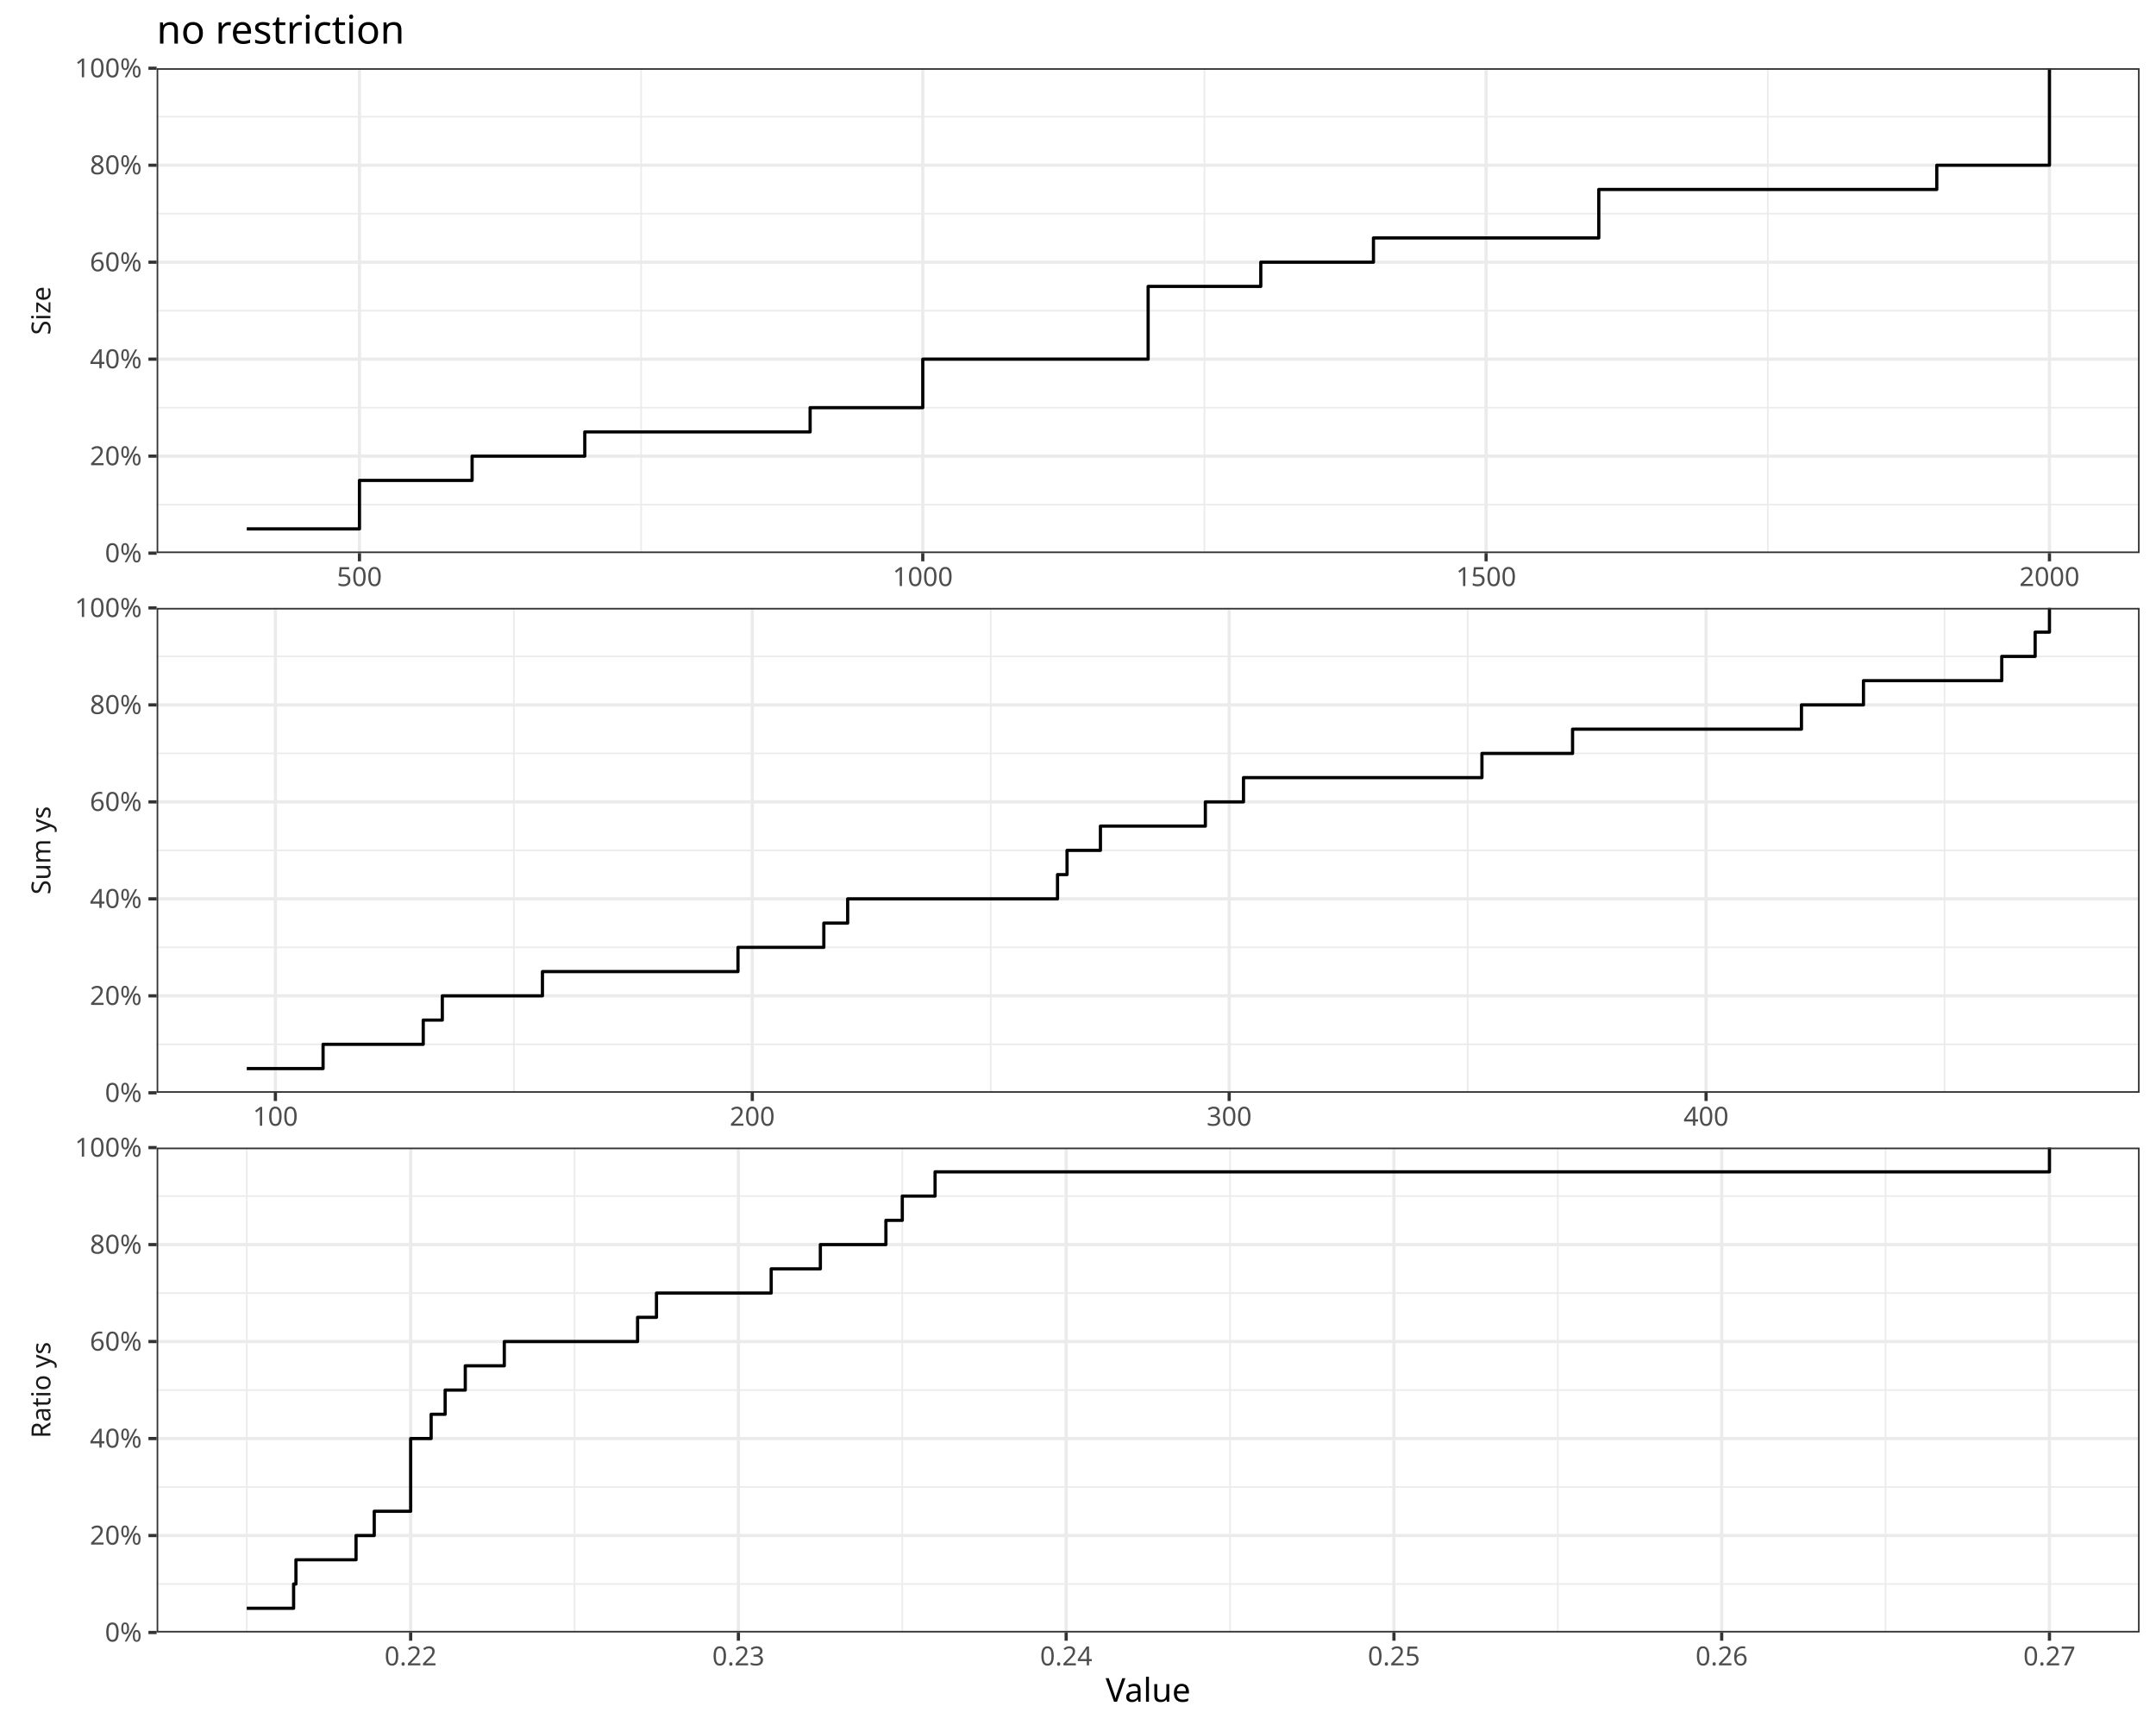
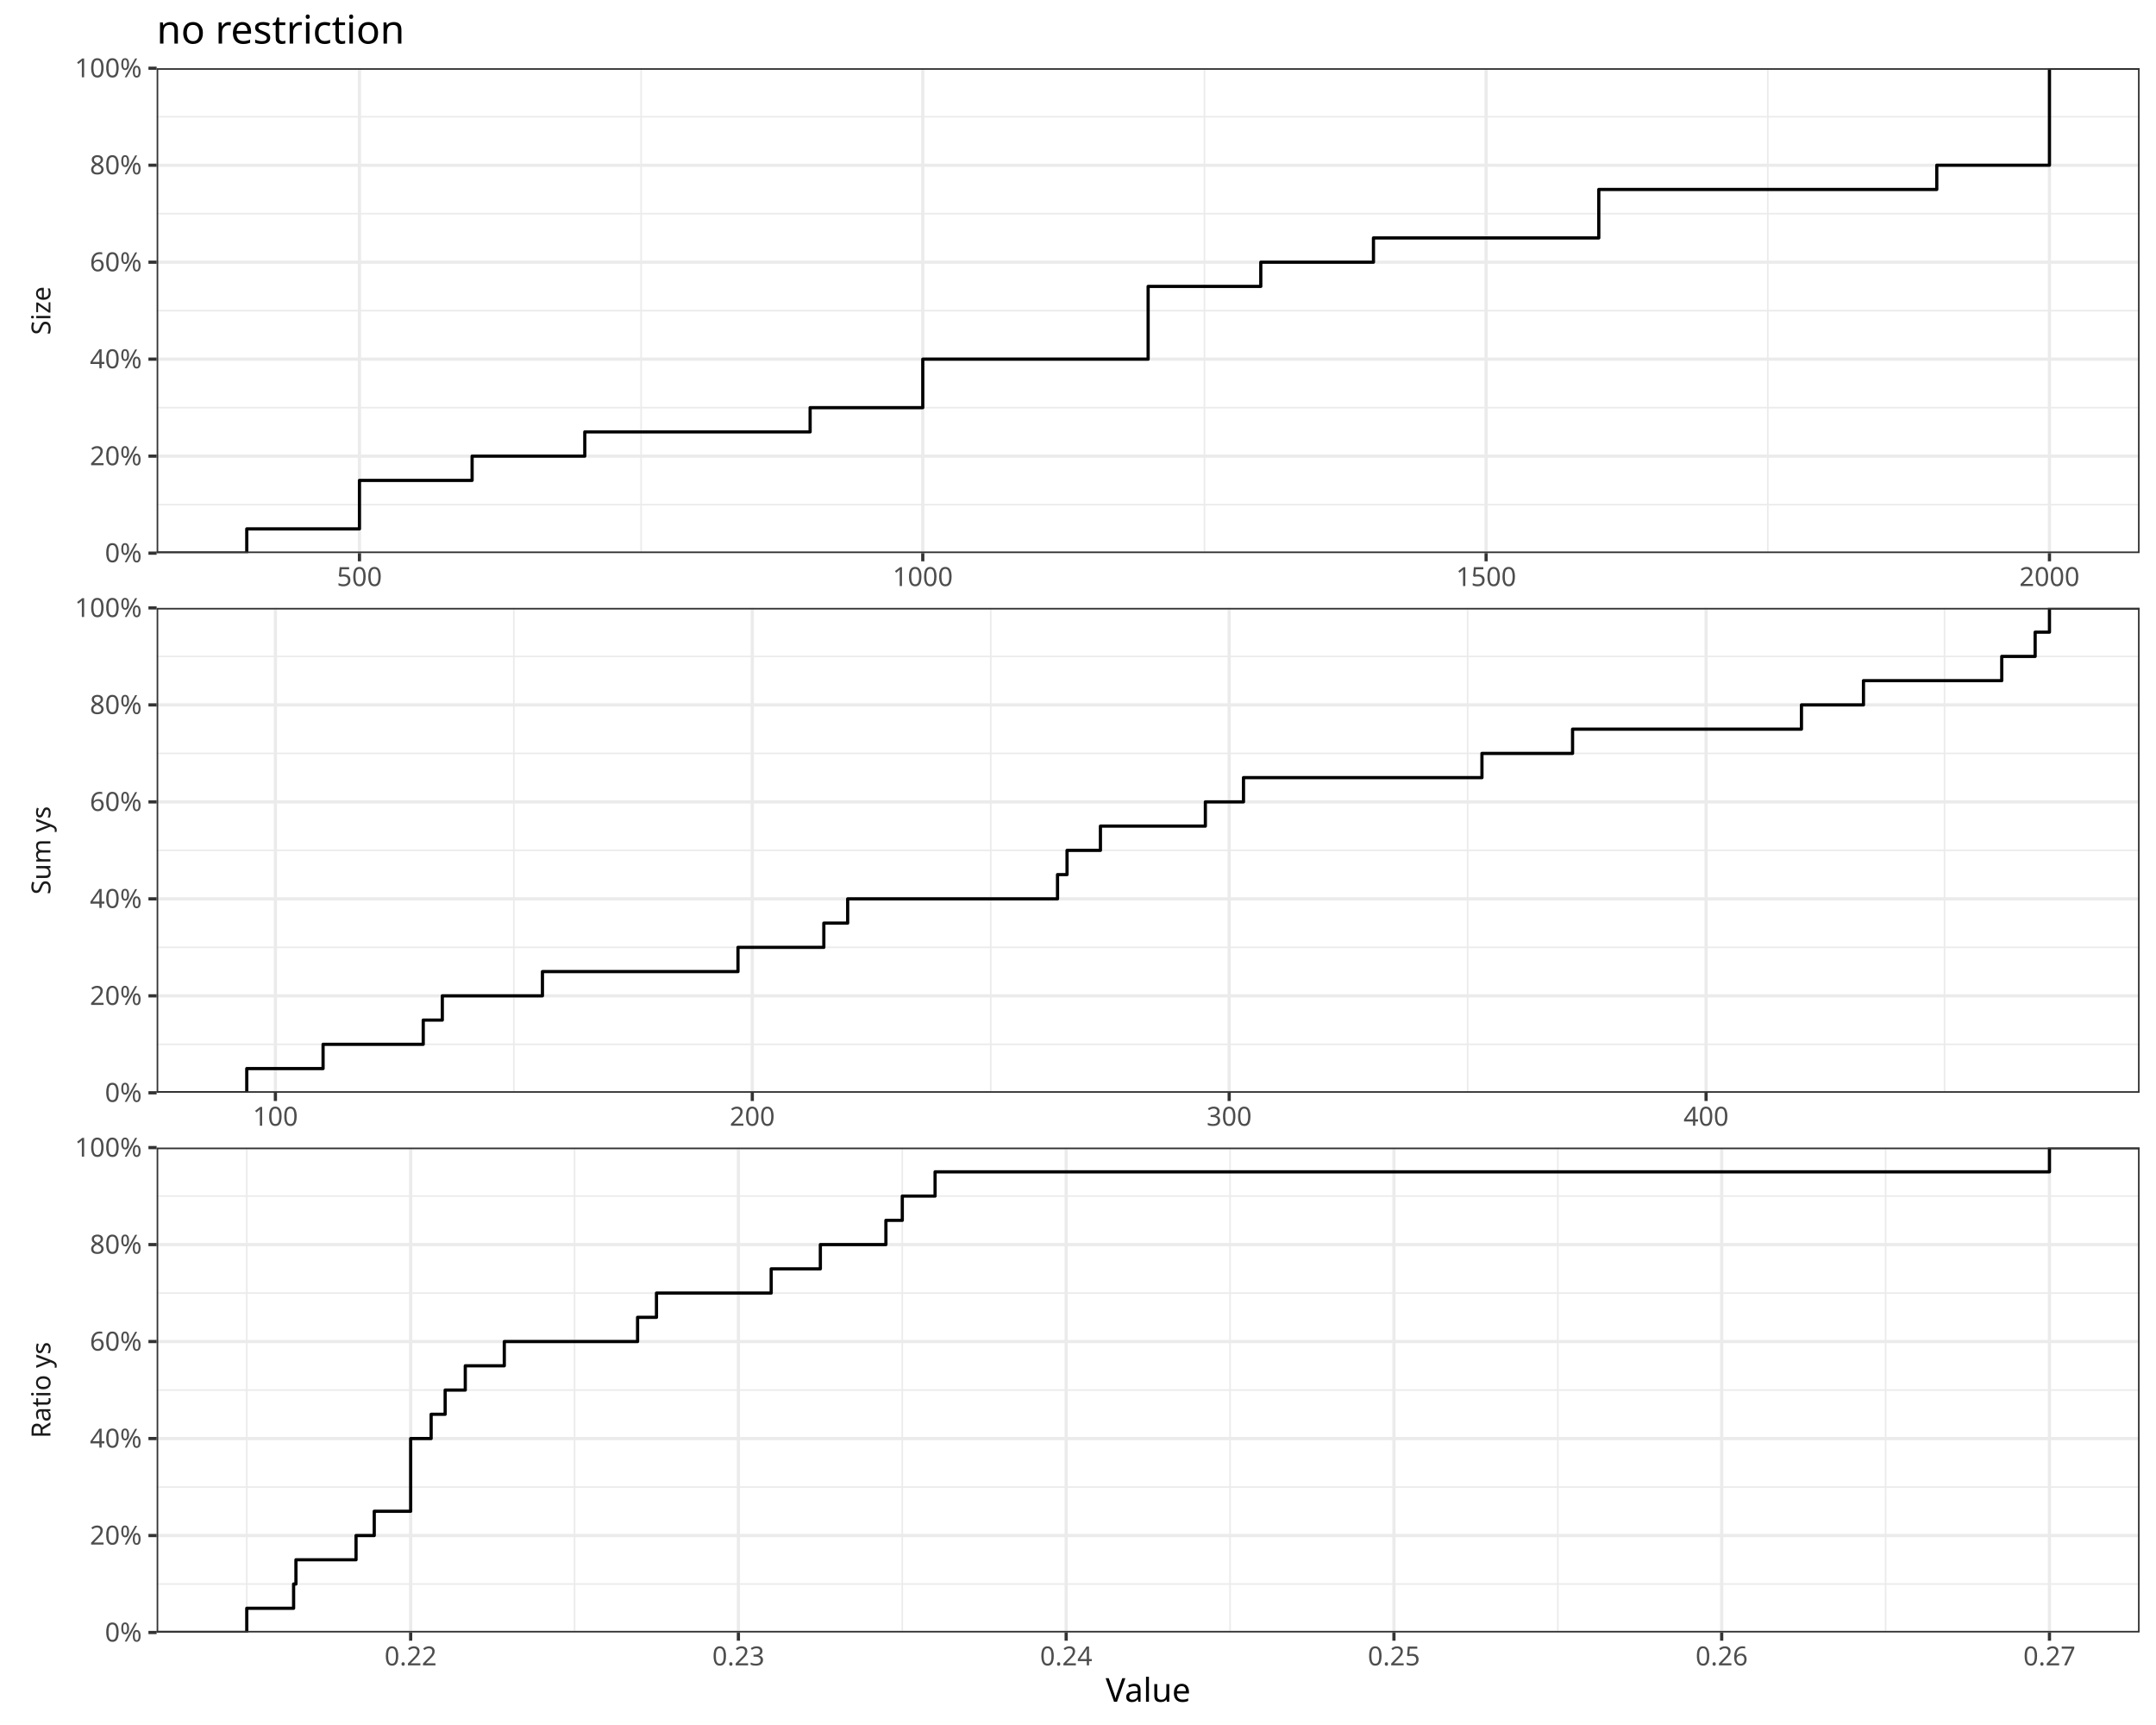
<svg xmlns="http://www.w3.org/2000/svg" class="svglite" data-engine-version="2.0" width="720.00pt" height="576.00pt" viewBox="0 0 720.00 576.00">
  <defs>
    <style type="text/css">
    .svglite line, .svglite polyline, .svglite polygon, .svglite path, .svglite rect, .svglite circle {
      fill: none;
      stroke: #000000;
      stroke-linecap: round;
      stroke-linejoin: round;
      stroke-miterlimit: 10.00;
    }
  </style>
  </defs>
  <rect width="100%" height="100%" style="stroke: none; fill: #FFFFFF;" />
  <defs>
    <clipPath id="cpMC4wMHw3MjAuMDB8MC4wMHw1NzYuMDA=">
      <rect x="0.00" y="0.00" width="720.00" height="576.00" />
    </clipPath>
  </defs>
  <g clip-path="url(#cpMC4wMHw3MjAuMDB8MC4wMHw1NzYuMDA=)">
    <rect x="0" y="0.00" width="720.00" height="576.00" style="stroke-width: 1.07; stroke: #FFFFFF; fill: #FFFFFF;" />
  </g>
  <defs>
    <clipPath id="cpNTIuMzF8NzE0LjUyfDIyLjc4fDE4NC43MA==">
      <rect x="52.31" y="22.78" width="662.21" height="161.91" />
    </clipPath>
  </defs>
  <g clip-path="url(#cpNTIuMzF8NzE0LjUyfDIyLjc4fDE4NC43MA==)">
    <rect x="52.31" y="22.78" width="662.21" height="161.91" style="stroke-width: 1.07; stroke: none; fill: #FFFFFF;" />
    <polyline points="52.31,168.51 714.52,168.51 " style="stroke-width: 0.53; stroke: #EBEBEB; stroke-linecap: butt;" />
    <polyline points="52.31,136.12 714.52,136.12 " style="stroke-width: 0.53; stroke: #EBEBEB; stroke-linecap: butt;" />
    <polyline points="52.31,103.74 714.52,103.74 " style="stroke-width: 0.53; stroke: #EBEBEB; stroke-linecap: butt;" />
    <polyline points="52.31,71.36 714.52,71.36 " style="stroke-width: 0.53; stroke: #EBEBEB; stroke-linecap: butt;" />
    <polyline points="52.31,38.97 714.52,38.97 " style="stroke-width: 0.53; stroke: #EBEBEB; stroke-linecap: butt;" />
    <polyline points="214.10,184.70 214.10,22.78 " style="stroke-width: 0.53; stroke: #EBEBEB; stroke-linecap: butt;" />
    <polyline points="402.23,184.70 402.23,22.78 " style="stroke-width: 0.53; stroke: #EBEBEB; stroke-linecap: butt;" />
    <polyline points="590.36,184.70 590.36,22.78 " style="stroke-width: 0.53; stroke: #EBEBEB; stroke-linecap: butt;" />
    <polyline points="52.31,184.70 714.52,184.70 " style="stroke-width: 1.07; stroke: #EBEBEB; stroke-linecap: butt;" />
    <polyline points="52.31,152.31 714.52,152.31 " style="stroke-width: 1.07; stroke: #EBEBEB; stroke-linecap: butt;" />
    <polyline points="52.31,119.93 714.52,119.93 " style="stroke-width: 1.07; stroke: #EBEBEB; stroke-linecap: butt;" />
    <polyline points="52.31,87.55 714.52,87.55 " style="stroke-width: 1.07; stroke: #EBEBEB; stroke-linecap: butt;" />
    <polyline points="52.31,55.17 714.52,55.17 " style="stroke-width: 1.07; stroke: #EBEBEB; stroke-linecap: butt;" />
    <polyline points="52.31,22.78 714.52,22.78 " style="stroke-width: 1.07; stroke: #EBEBEB; stroke-linecap: butt;" />
    <polyline points="120.04,184.70 120.04,22.78 " style="stroke-width: 1.07; stroke: #EBEBEB; stroke-linecap: butt;" />
    <polyline points="308.16,184.70 308.16,22.78 " style="stroke-width: 1.07; stroke: #EBEBEB; stroke-linecap: butt;" />
    <polyline points="496.29,184.70 496.29,22.78 " style="stroke-width: 1.07; stroke: #EBEBEB; stroke-linecap: butt;" />
    <polyline points="684.42,184.70 684.42,22.78 " style="stroke-width: 1.07; stroke: #EBEBEB; stroke-linecap: butt;" />
-     <polyline points="82.41,176.60 120.04,176.60 120.04,160.41 157.66,160.41 157.66,152.31 195.29,152.31 195.29,144.22 270.54,144.22 270.54,136.12 308.16,136.12 308.16,119.93 383.42,119.93 383.42,95.64 421.04,95.64 421.04,87.55 458.67,87.55 458.67,79.45 533.92,79.45 533.92,63.26 646.79,63.26 646.79,55.17 684.42,55.17 684.42,22.78 " style="stroke-width: 1.07; stroke-linecap: butt;" />
+     <polyline points="52.31,184.70 82.41,184.70 82.41,176.60 120.04,176.60 120.04,160.41 157.66,160.41 157.66,152.31 195.29,152.31 195.29,144.22 270.54,144.22 270.54,136.12 308.16,136.12 308.16,119.93 383.42,119.93 383.42,95.64 421.04,95.64 421.04,87.55 458.67,87.55 458.67,79.45 533.92,79.45 533.92,63.26 646.79,63.26 646.79,55.17 684.42,55.17 684.42,22.78 714.52,22.78 714.52,22.78 " style="stroke-width: 1.07; stroke-linecap: butt;" />
    <rect x="52.31" y="22.78" width="662.21" height="161.91" style="stroke-width: 1.07; stroke: #333333;" />
  </g>
  <g clip-path="url(#cpMC4wMHw3MjAuMDB8MC4wMHw1NzYuMDA=)">
</g>
  <defs>
    <clipPath id="cpNTIuMzF8NzE0LjUyfDIwMi45OXwzNjQuOTA=">
      <rect x="52.31" y="202.99" width="662.21" height="161.91" />
    </clipPath>
  </defs>
  <g clip-path="url(#cpNTIuMzF8NzE0LjUyfDIwMi45OXwzNjQuOTA=)">
    <rect x="52.31" y="202.99" width="662.21" height="161.91" style="stroke-width: 1.07; stroke: none; fill: #FFFFFF;" />
    <polyline points="52.31,348.71 714.52,348.71 " style="stroke-width: 0.53; stroke: #EBEBEB; stroke-linecap: butt;" />
    <polyline points="52.31,316.33 714.52,316.33 " style="stroke-width: 0.53; stroke: #EBEBEB; stroke-linecap: butt;" />
    <polyline points="52.31,283.95 714.52,283.95 " style="stroke-width: 0.53; stroke: #EBEBEB; stroke-linecap: butt;" />
    <polyline points="52.31,251.57 714.52,251.57 " style="stroke-width: 0.53; stroke: #EBEBEB; stroke-linecap: butt;" />
    <polyline points="52.31,219.18 714.52,219.18 " style="stroke-width: 0.53; stroke: #EBEBEB; stroke-linecap: butt;" />
    <polyline points="171.60,364.90 171.60,202.99 " style="stroke-width: 0.53; stroke: #EBEBEB; stroke-linecap: butt;" />
    <polyline points="330.86,364.90 330.86,202.99 " style="stroke-width: 0.53; stroke: #EBEBEB; stroke-linecap: butt;" />
    <polyline points="490.12,364.90 490.12,202.99 " style="stroke-width: 0.53; stroke: #EBEBEB; stroke-linecap: butt;" />
    <polyline points="649.38,364.90 649.38,202.99 " style="stroke-width: 0.53; stroke: #EBEBEB; stroke-linecap: butt;" />
    <polyline points="52.31,364.90 714.52,364.90 " style="stroke-width: 1.07; stroke: #EBEBEB; stroke-linecap: butt;" />
    <polyline points="52.31,332.52 714.52,332.52 " style="stroke-width: 1.07; stroke: #EBEBEB; stroke-linecap: butt;" />
    <polyline points="52.31,300.14 714.52,300.14 " style="stroke-width: 1.07; stroke: #EBEBEB; stroke-linecap: butt;" />
    <polyline points="52.31,267.76 714.52,267.76 " style="stroke-width: 1.07; stroke: #EBEBEB; stroke-linecap: butt;" />
    <polyline points="52.31,235.37 714.52,235.37 " style="stroke-width: 1.07; stroke: #EBEBEB; stroke-linecap: butt;" />
    <polyline points="52.31,202.99 714.52,202.99 " style="stroke-width: 1.07; stroke: #EBEBEB; stroke-linecap: butt;" />
    <polyline points="91.97,364.90 91.97,202.99 " style="stroke-width: 1.07; stroke: #EBEBEB; stroke-linecap: butt;" />
    <polyline points="251.23,364.90 251.23,202.99 " style="stroke-width: 1.07; stroke: #EBEBEB; stroke-linecap: butt;" />
    <polyline points="410.49,364.90 410.49,202.99 " style="stroke-width: 1.07; stroke: #EBEBEB; stroke-linecap: butt;" />
    <polyline points="569.75,364.90 569.75,202.99 " style="stroke-width: 1.07; stroke: #EBEBEB; stroke-linecap: butt;" />
-     <polyline points="82.41,356.81 107.89,356.81 107.89,348.71 141.34,348.71 141.34,340.62 147.71,340.62 147.71,332.52 181.15,332.52 181.15,324.43 246.45,324.43 246.45,316.33 275.12,316.33 275.12,308.24 283.08,308.24 283.08,300.14 353.16,300.14 353.16,292.04 356.34,292.04 356.34,283.95 367.49,283.95 367.49,275.85 402.53,275.85 402.53,267.76 415.27,267.76 415.27,259.66 494.90,259.66 494.90,251.57 525.16,251.57 525.16,243.47 601.60,243.47 601.60,235.37 622.31,235.37 622.31,227.28 668.49,227.28 668.49,219.18 679.64,219.18 679.64,211.09 684.42,211.09 684.42,202.99 " style="stroke-width: 1.07; stroke-linecap: butt;" />
+     <polyline points="52.31,364.90 82.41,364.90 82.41,356.81 107.89,356.81 107.89,348.71 141.34,348.71 141.34,340.62 147.71,340.62 147.71,332.52 181.15,332.52 181.15,324.43 246.45,324.43 246.45,316.33 275.12,316.33 275.12,308.24 283.08,308.24 283.08,300.14 353.16,300.14 353.16,292.04 356.34,292.04 356.34,283.95 367.49,283.95 367.49,275.85 402.53,275.85 402.53,267.76 415.27,267.76 415.27,259.66 494.90,259.66 494.90,251.57 525.16,251.57 525.16,243.47 601.60,243.47 601.60,235.37 622.31,235.37 622.31,227.28 668.49,227.28 668.49,219.18 679.64,219.18 679.64,211.09 684.42,211.09 684.42,202.99 714.52,202.99 714.52,202.99 " style="stroke-width: 1.07; stroke-linecap: butt;" />
    <rect x="52.31" y="202.99" width="662.21" height="161.91" style="stroke-width: 1.07; stroke: #333333;" />
  </g>
  <g clip-path="url(#cpMC4wMHw3MjAuMDB8MC4wMHw1NzYuMDA=)">
</g>
  <defs>
    <clipPath id="cpNTIuMzF8NzE0LjUyfDM4My4yMHw1NDUuMTE=">
      <rect x="52.31" y="383.20" width="662.21" height="161.91" />
    </clipPath>
  </defs>
  <g clip-path="url(#cpNTIuMzF8NzE0LjUyfDM4My4yMHw1NDUuMTE=)">
    <rect x="52.31" y="383.20" width="662.21" height="161.91" style="stroke-width: 1.07; stroke: none; fill: #FFFFFF;" />
    <polyline points="52.31,528.92 714.52,528.92 " style="stroke-width: 0.53; stroke: #EBEBEB; stroke-linecap: butt;" />
    <polyline points="52.31,496.54 714.52,496.54 " style="stroke-width: 0.53; stroke: #EBEBEB; stroke-linecap: butt;" />
    <polyline points="52.31,464.16 714.52,464.16 " style="stroke-width: 0.53; stroke: #EBEBEB; stroke-linecap: butt;" />
    <polyline points="52.31,431.77 714.52,431.77 " style="stroke-width: 0.53; stroke: #EBEBEB; stroke-linecap: butt;" />
    <polyline points="52.31,399.39 714.52,399.39 " style="stroke-width: 0.53; stroke: #EBEBEB; stroke-linecap: butt;" />
    <polyline points="82.41,545.11 82.41,383.20 " style="stroke-width: 0.53; stroke: #EBEBEB; stroke-linecap: butt;" />
    <polyline points="191.87,545.11 191.87,383.20 " style="stroke-width: 0.53; stroke: #EBEBEB; stroke-linecap: butt;" />
    <polyline points="301.32,545.11 301.32,383.20 " style="stroke-width: 0.53; stroke: #EBEBEB; stroke-linecap: butt;" />
    <polyline points="410.78,545.11 410.78,383.20 " style="stroke-width: 0.53; stroke: #EBEBEB; stroke-linecap: butt;" />
    <polyline points="520.24,545.11 520.24,383.20 " style="stroke-width: 0.53; stroke: #EBEBEB; stroke-linecap: butt;" />
    <polyline points="629.69,545.11 629.69,383.20 " style="stroke-width: 0.53; stroke: #EBEBEB; stroke-linecap: butt;" />
    <polyline points="52.31,545.11 714.52,545.11 " style="stroke-width: 1.07; stroke: #EBEBEB; stroke-linecap: butt;" />
    <polyline points="52.31,512.73 714.52,512.73 " style="stroke-width: 1.07; stroke: #EBEBEB; stroke-linecap: butt;" />
    <polyline points="52.31,480.35 714.52,480.35 " style="stroke-width: 1.07; stroke: #EBEBEB; stroke-linecap: butt;" />
    <polyline points="52.31,447.96 714.52,447.96 " style="stroke-width: 1.07; stroke: #EBEBEB; stroke-linecap: butt;" />
    <polyline points="52.31,415.58 714.52,415.58 " style="stroke-width: 1.07; stroke: #EBEBEB; stroke-linecap: butt;" />
    <polyline points="52.31,383.20 714.52,383.20 " style="stroke-width: 1.07; stroke: #EBEBEB; stroke-linecap: butt;" />
    <polyline points="137.14,545.11 137.14,383.20 " style="stroke-width: 1.07; stroke: #EBEBEB; stroke-linecap: butt;" />
    <polyline points="246.59,545.11 246.59,383.20 " style="stroke-width: 1.07; stroke: #EBEBEB; stroke-linecap: butt;" />
    <polyline points="356.05,545.11 356.05,383.20 " style="stroke-width: 1.07; stroke: #EBEBEB; stroke-linecap: butt;" />
    <polyline points="465.51,545.11 465.51,383.20 " style="stroke-width: 1.07; stroke: #EBEBEB; stroke-linecap: butt;" />
    <polyline points="574.96,545.11 574.96,383.20 " style="stroke-width: 1.07; stroke: #EBEBEB; stroke-linecap: butt;" />
    <polyline points="684.42,545.11 684.42,383.20 " style="stroke-width: 1.07; stroke: #EBEBEB; stroke-linecap: butt;" />
-     <polyline points="82.41,537.02 98.05,537.02 98.05,528.92 98.83,528.92 98.83,520.83 118.90,520.83 118.90,512.73 124.98,512.73 124.98,504.63 137.14,504.63 137.14,480.35 143.98,480.35 143.98,472.25 148.66,472.25 148.66,464.16 155.38,464.16 155.38,456.06 168.41,456.06 168.41,447.96 212.92,447.96 212.92,439.87 219.23,439.87 219.23,431.77 257.54,431.77 257.54,423.68 273.96,423.68 273.96,415.58 295.85,415.58 295.85,407.49 301.32,407.49 301.32,399.39 312.27,399.39 312.27,391.29 684.42,391.29 684.42,383.20 " style="stroke-width: 1.07; stroke-linecap: butt;" />
+     <polyline points="52.31,545.11 82.41,545.11 82.41,537.02 98.05,537.02 98.05,528.92 98.83,528.92 98.83,520.83 118.90,520.83 118.90,512.73 124.98,512.73 124.98,504.63 137.14,504.63 137.14,480.35 143.98,480.35 143.98,472.25 148.66,472.25 148.66,464.16 155.38,464.16 155.38,456.06 168.41,456.06 168.41,447.96 212.92,447.96 212.92,439.87 219.23,439.87 219.23,431.77 257.54,431.77 257.54,423.68 273.96,423.68 273.96,415.58 295.85,415.58 295.85,407.49 301.32,407.49 301.32,399.39 312.27,399.39 312.27,391.29 684.42,391.29 684.42,383.20 714.52,383.20 714.52,383.20 " style="stroke-width: 1.07; stroke-linecap: butt;" />
    <rect x="52.31" y="383.20" width="662.21" height="161.91" style="stroke-width: 1.07; stroke: #333333;" />
  </g>
  <g clip-path="url(#cpMC4wMHw3MjAuMDB8MC4wMHw1NzYuMDA=)">
</g>
  <defs>
    <clipPath id="cpNS40OHwyMi4xM3wyMi43OHwxODQuNzA=">
      <rect x="5.48" y="22.78" width="16.65" height="161.91" />
    </clipPath>
  </defs>
  <g clip-path="url(#cpNS40OHwyMi4xM3wyMi43OHwxODQuNzA=)">
    <text transform="translate(16.83,103.74) rotate(-90)" text-anchor="middle" style="font-size: 8.80px; fill: #1A1A1A; font-family: sans;" textLength="17.12px" lengthAdjust="spacingAndGlyphs">Size</text>
  </g>
  <g clip-path="url(#cpMC4wMHw3MjAuMDB8MC4wMHw1NzYuMDA=)">
</g>
  <defs>
    <clipPath id="cpNS40OHwyMi4xM3wyMDIuOTl8MzY0Ljkw">
      <rect x="5.48" y="202.99" width="16.65" height="161.91" />
    </clipPath>
  </defs>
  <g clip-path="url(#cpNS40OHwyMi4xM3wyMDIuOTl8MzY0Ljkw)">
    <text transform="translate(16.83,283.95) rotate(-90)" text-anchor="middle" style="font-size: 8.80px; fill: #1A1A1A; font-family: sans;" textLength="29.35px" lengthAdjust="spacingAndGlyphs">Sum ys</text>
  </g>
  <g clip-path="url(#cpMC4wMHw3MjAuMDB8MC4wMHw1NzYuMDA=)">
</g>
  <defs>
    <clipPath id="cpNS40OHwyMi4xM3wzODMuMjB8NTQ1LjEx">
      <rect x="5.48" y="383.20" width="16.65" height="161.91" />
    </clipPath>
  </defs>
  <g clip-path="url(#cpNS40OHwyMi4xM3wzODMuMjB8NTQ1LjEx)">
    <text transform="translate(16.83,464.16) rotate(-90)" text-anchor="middle" style="font-size: 8.80px; fill: #1A1A1A; font-family: sans;" textLength="31.80px" lengthAdjust="spacingAndGlyphs">Ratio ys</text>
  </g>
  <g clip-path="url(#cpMC4wMHw3MjAuMDB8MC4wMHw1NzYuMDA=)">
    <polyline points="137.14,547.85 137.14,545.11 " style="stroke-width: 1.07; stroke: #333333; stroke-linecap: butt;" />
    <polyline points="246.59,547.85 246.59,545.11 " style="stroke-width: 1.07; stroke: #333333; stroke-linecap: butt;" />
    <polyline points="356.05,547.85 356.05,545.11 " style="stroke-width: 1.07; stroke: #333333; stroke-linecap: butt;" />
    <polyline points="465.51,547.85 465.51,545.11 " style="stroke-width: 1.07; stroke: #333333; stroke-linecap: butt;" />
    <polyline points="574.96,547.85 574.96,545.11 " style="stroke-width: 1.07; stroke: #333333; stroke-linecap: butt;" />
    <polyline points="684.42,547.85 684.42,545.11 " style="stroke-width: 1.07; stroke: #333333; stroke-linecap: butt;" />
    <text x="137.14" y="556.10" text-anchor="middle" style="font-size: 8.80px; fill: #4D4D4D; font-family: sans;" textLength="17.13px" lengthAdjust="spacingAndGlyphs">0.22</text>
    <text x="246.59" y="556.10" text-anchor="middle" style="font-size: 8.80px; fill: #4D4D4D; font-family: sans;" textLength="17.13px" lengthAdjust="spacingAndGlyphs">0.23</text>
    <text x="356.05" y="556.10" text-anchor="middle" style="font-size: 8.80px; fill: #4D4D4D; font-family: sans;" textLength="17.13px" lengthAdjust="spacingAndGlyphs">0.24</text>
    <text x="465.51" y="556.10" text-anchor="middle" style="font-size: 8.80px; fill: #4D4D4D; font-family: sans;" textLength="17.13px" lengthAdjust="spacingAndGlyphs">0.25</text>
    <text x="574.96" y="556.10" text-anchor="middle" style="font-size: 8.80px; fill: #4D4D4D; font-family: sans;" textLength="17.13px" lengthAdjust="spacingAndGlyphs">0.26</text>
    <text x="684.42" y="556.10" text-anchor="middle" style="font-size: 8.80px; fill: #4D4D4D; font-family: sans;" textLength="17.13px" lengthAdjust="spacingAndGlyphs">0.27</text>
    <polyline points="91.97,367.64 91.97,364.90 " style="stroke-width: 1.07; stroke: #333333; stroke-linecap: butt;" />
    <polyline points="251.23,367.64 251.23,364.90 " style="stroke-width: 1.07; stroke: #333333; stroke-linecap: butt;" />
    <polyline points="410.49,367.64 410.49,364.90 " style="stroke-width: 1.07; stroke: #333333; stroke-linecap: butt;" />
    <polyline points="569.75,367.64 569.75,364.90 " style="stroke-width: 1.07; stroke: #333333; stroke-linecap: butt;" />
    <text x="91.97" y="375.89" text-anchor="middle" style="font-size: 8.80px; fill: #4D4D4D; font-family: sans;" textLength="14.68px" lengthAdjust="spacingAndGlyphs">100</text>
    <text x="251.23" y="375.89" text-anchor="middle" style="font-size: 8.80px; fill: #4D4D4D; font-family: sans;" textLength="14.68px" lengthAdjust="spacingAndGlyphs">200</text>
    <text x="410.49" y="375.89" text-anchor="middle" style="font-size: 8.80px; fill: #4D4D4D; font-family: sans;" textLength="14.68px" lengthAdjust="spacingAndGlyphs">300</text>
    <text x="569.75" y="375.89" text-anchor="middle" style="font-size: 8.80px; fill: #4D4D4D; font-family: sans;" textLength="14.68px" lengthAdjust="spacingAndGlyphs">400</text>
    <polyline points="120.04,187.44 120.04,184.70 " style="stroke-width: 1.07; stroke: #333333; stroke-linecap: butt;" />
    <polyline points="308.16,187.44 308.16,184.70 " style="stroke-width: 1.07; stroke: #333333; stroke-linecap: butt;" />
    <polyline points="496.29,187.44 496.29,184.70 " style="stroke-width: 1.07; stroke: #333333; stroke-linecap: butt;" />
    <polyline points="684.42,187.44 684.42,184.70 " style="stroke-width: 1.07; stroke: #333333; stroke-linecap: butt;" />
    <text x="120.04" y="195.68" text-anchor="middle" style="font-size: 8.80px; fill: #4D4D4D; font-family: sans;" textLength="14.68px" lengthAdjust="spacingAndGlyphs">500</text>
    <text x="308.16" y="195.68" text-anchor="middle" style="font-size: 8.80px; fill: #4D4D4D; font-family: sans;" textLength="19.58px" lengthAdjust="spacingAndGlyphs">1000</text>
    <text x="496.29" y="195.68" text-anchor="middle" style="font-size: 8.80px; fill: #4D4D4D; font-family: sans;" textLength="19.58px" lengthAdjust="spacingAndGlyphs">1500</text>
    <text x="684.42" y="195.68" text-anchor="middle" style="font-size: 8.80px; fill: #4D4D4D; font-family: sans;" textLength="19.58px" lengthAdjust="spacingAndGlyphs">2000</text>
    <text x="47.38" y="187.73" text-anchor="end" style="font-size: 8.80px; fill: #4D4D4D; font-family: sans;" textLength="12.72px" lengthAdjust="spacingAndGlyphs">0%</text>
    <text x="47.38" y="155.34" text-anchor="end" style="font-size: 8.80px; fill: #4D4D4D; font-family: sans;" textLength="17.61px" lengthAdjust="spacingAndGlyphs">20%</text>
    <text x="47.38" y="122.96" text-anchor="end" style="font-size: 8.80px; fill: #4D4D4D; font-family: sans;" textLength="17.61px" lengthAdjust="spacingAndGlyphs">40%</text>
    <text x="47.38" y="90.58" text-anchor="end" style="font-size: 8.80px; fill: #4D4D4D; font-family: sans;" textLength="17.61px" lengthAdjust="spacingAndGlyphs">60%</text>
    <text x="47.38" y="58.19" text-anchor="end" style="font-size: 8.80px; fill: #4D4D4D; font-family: sans;" textLength="17.61px" lengthAdjust="spacingAndGlyphs">80%</text>
    <text x="47.38" y="25.81" text-anchor="end" style="font-size: 8.80px; fill: #4D4D4D; font-family: sans;" textLength="22.51px" lengthAdjust="spacingAndGlyphs">100%</text>
    <polyline points="49.57,184.70 52.31,184.70 " style="stroke-width: 1.07; stroke: #333333; stroke-linecap: butt;" />
    <polyline points="49.57,152.31 52.31,152.31 " style="stroke-width: 1.07; stroke: #333333; stroke-linecap: butt;" />
    <polyline points="49.57,119.93 52.31,119.93 " style="stroke-width: 1.07; stroke: #333333; stroke-linecap: butt;" />
    <polyline points="49.57,87.55 52.31,87.55 " style="stroke-width: 1.07; stroke: #333333; stroke-linecap: butt;" />
    <polyline points="49.57,55.17 52.31,55.17 " style="stroke-width: 1.07; stroke: #333333; stroke-linecap: butt;" />
    <polyline points="49.57,22.78 52.31,22.78 " style="stroke-width: 1.07; stroke: #333333; stroke-linecap: butt;" />
    <text x="47.38" y="367.93" text-anchor="end" style="font-size: 8.80px; fill: #4D4D4D; font-family: sans;" textLength="12.72px" lengthAdjust="spacingAndGlyphs">0%</text>
    <text x="47.38" y="335.55" text-anchor="end" style="font-size: 8.80px; fill: #4D4D4D; font-family: sans;" textLength="17.61px" lengthAdjust="spacingAndGlyphs">20%</text>
    <text x="47.38" y="303.17" text-anchor="end" style="font-size: 8.80px; fill: #4D4D4D; font-family: sans;" textLength="17.61px" lengthAdjust="spacingAndGlyphs">40%</text>
    <text x="47.38" y="270.78" text-anchor="end" style="font-size: 8.80px; fill: #4D4D4D; font-family: sans;" textLength="17.61px" lengthAdjust="spacingAndGlyphs">60%</text>
    <text x="47.38" y="238.40" text-anchor="end" style="font-size: 8.80px; fill: #4D4D4D; font-family: sans;" textLength="17.61px" lengthAdjust="spacingAndGlyphs">80%</text>
    <text x="47.38" y="206.02" text-anchor="end" style="font-size: 8.80px; fill: #4D4D4D; font-family: sans;" textLength="22.51px" lengthAdjust="spacingAndGlyphs">100%</text>
    <polyline points="49.57,364.90 52.31,364.90 " style="stroke-width: 1.07; stroke: #333333; stroke-linecap: butt;" />
    <polyline points="49.57,332.52 52.31,332.52 " style="stroke-width: 1.07; stroke: #333333; stroke-linecap: butt;" />
    <polyline points="49.57,300.14 52.31,300.14 " style="stroke-width: 1.07; stroke: #333333; stroke-linecap: butt;" />
    <polyline points="49.57,267.76 52.31,267.76 " style="stroke-width: 1.07; stroke: #333333; stroke-linecap: butt;" />
    <polyline points="49.57,235.37 52.31,235.37 " style="stroke-width: 1.07; stroke: #333333; stroke-linecap: butt;" />
    <polyline points="49.57,202.99 52.31,202.99 " style="stroke-width: 1.07; stroke: #333333; stroke-linecap: butt;" />
    <text x="47.38" y="548.14" text-anchor="end" style="font-size: 8.80px; fill: #4D4D4D; font-family: sans;" textLength="12.72px" lengthAdjust="spacingAndGlyphs">0%</text>
    <text x="47.38" y="515.76" text-anchor="end" style="font-size: 8.80px; fill: #4D4D4D; font-family: sans;" textLength="17.61px" lengthAdjust="spacingAndGlyphs">20%</text>
    <text x="47.38" y="483.38" text-anchor="end" style="font-size: 8.80px; fill: #4D4D4D; font-family: sans;" textLength="17.61px" lengthAdjust="spacingAndGlyphs">40%</text>
    <text x="47.38" y="450.99" text-anchor="end" style="font-size: 8.80px; fill: #4D4D4D; font-family: sans;" textLength="17.61px" lengthAdjust="spacingAndGlyphs">60%</text>
    <text x="47.38" y="418.61" text-anchor="end" style="font-size: 8.80px; fill: #4D4D4D; font-family: sans;" textLength="17.61px" lengthAdjust="spacingAndGlyphs">80%</text>
    <text x="47.38" y="386.23" text-anchor="end" style="font-size: 8.80px; fill: #4D4D4D; font-family: sans;" textLength="22.51px" lengthAdjust="spacingAndGlyphs">100%</text>
    <polyline points="49.57,545.11 52.31,545.11 " style="stroke-width: 1.07; stroke: #333333; stroke-linecap: butt;" />
    <polyline points="49.57,512.73 52.31,512.73 " style="stroke-width: 1.07; stroke: #333333; stroke-linecap: butt;" />
    <polyline points="49.57,480.35 52.31,480.35 " style="stroke-width: 1.07; stroke: #333333; stroke-linecap: butt;" />
    <polyline points="49.57,447.96 52.31,447.96 " style="stroke-width: 1.07; stroke: #333333; stroke-linecap: butt;" />
    <polyline points="49.57,415.58 52.31,415.58 " style="stroke-width: 1.07; stroke: #333333; stroke-linecap: butt;" />
    <polyline points="49.57,383.20 52.31,383.20 " style="stroke-width: 1.07; stroke: #333333; stroke-linecap: butt;" />
    <text x="383.42" y="568.24" text-anchor="middle" style="font-size: 11.00px; font-family: sans;" textLength="28.14px" lengthAdjust="spacingAndGlyphs">Value</text>
    <text x="52.31" y="14.56" style="font-size: 13.20px; font-family: sans;" textLength="75.57px" lengthAdjust="spacingAndGlyphs">no restriction</text>
  </g>
</svg>
